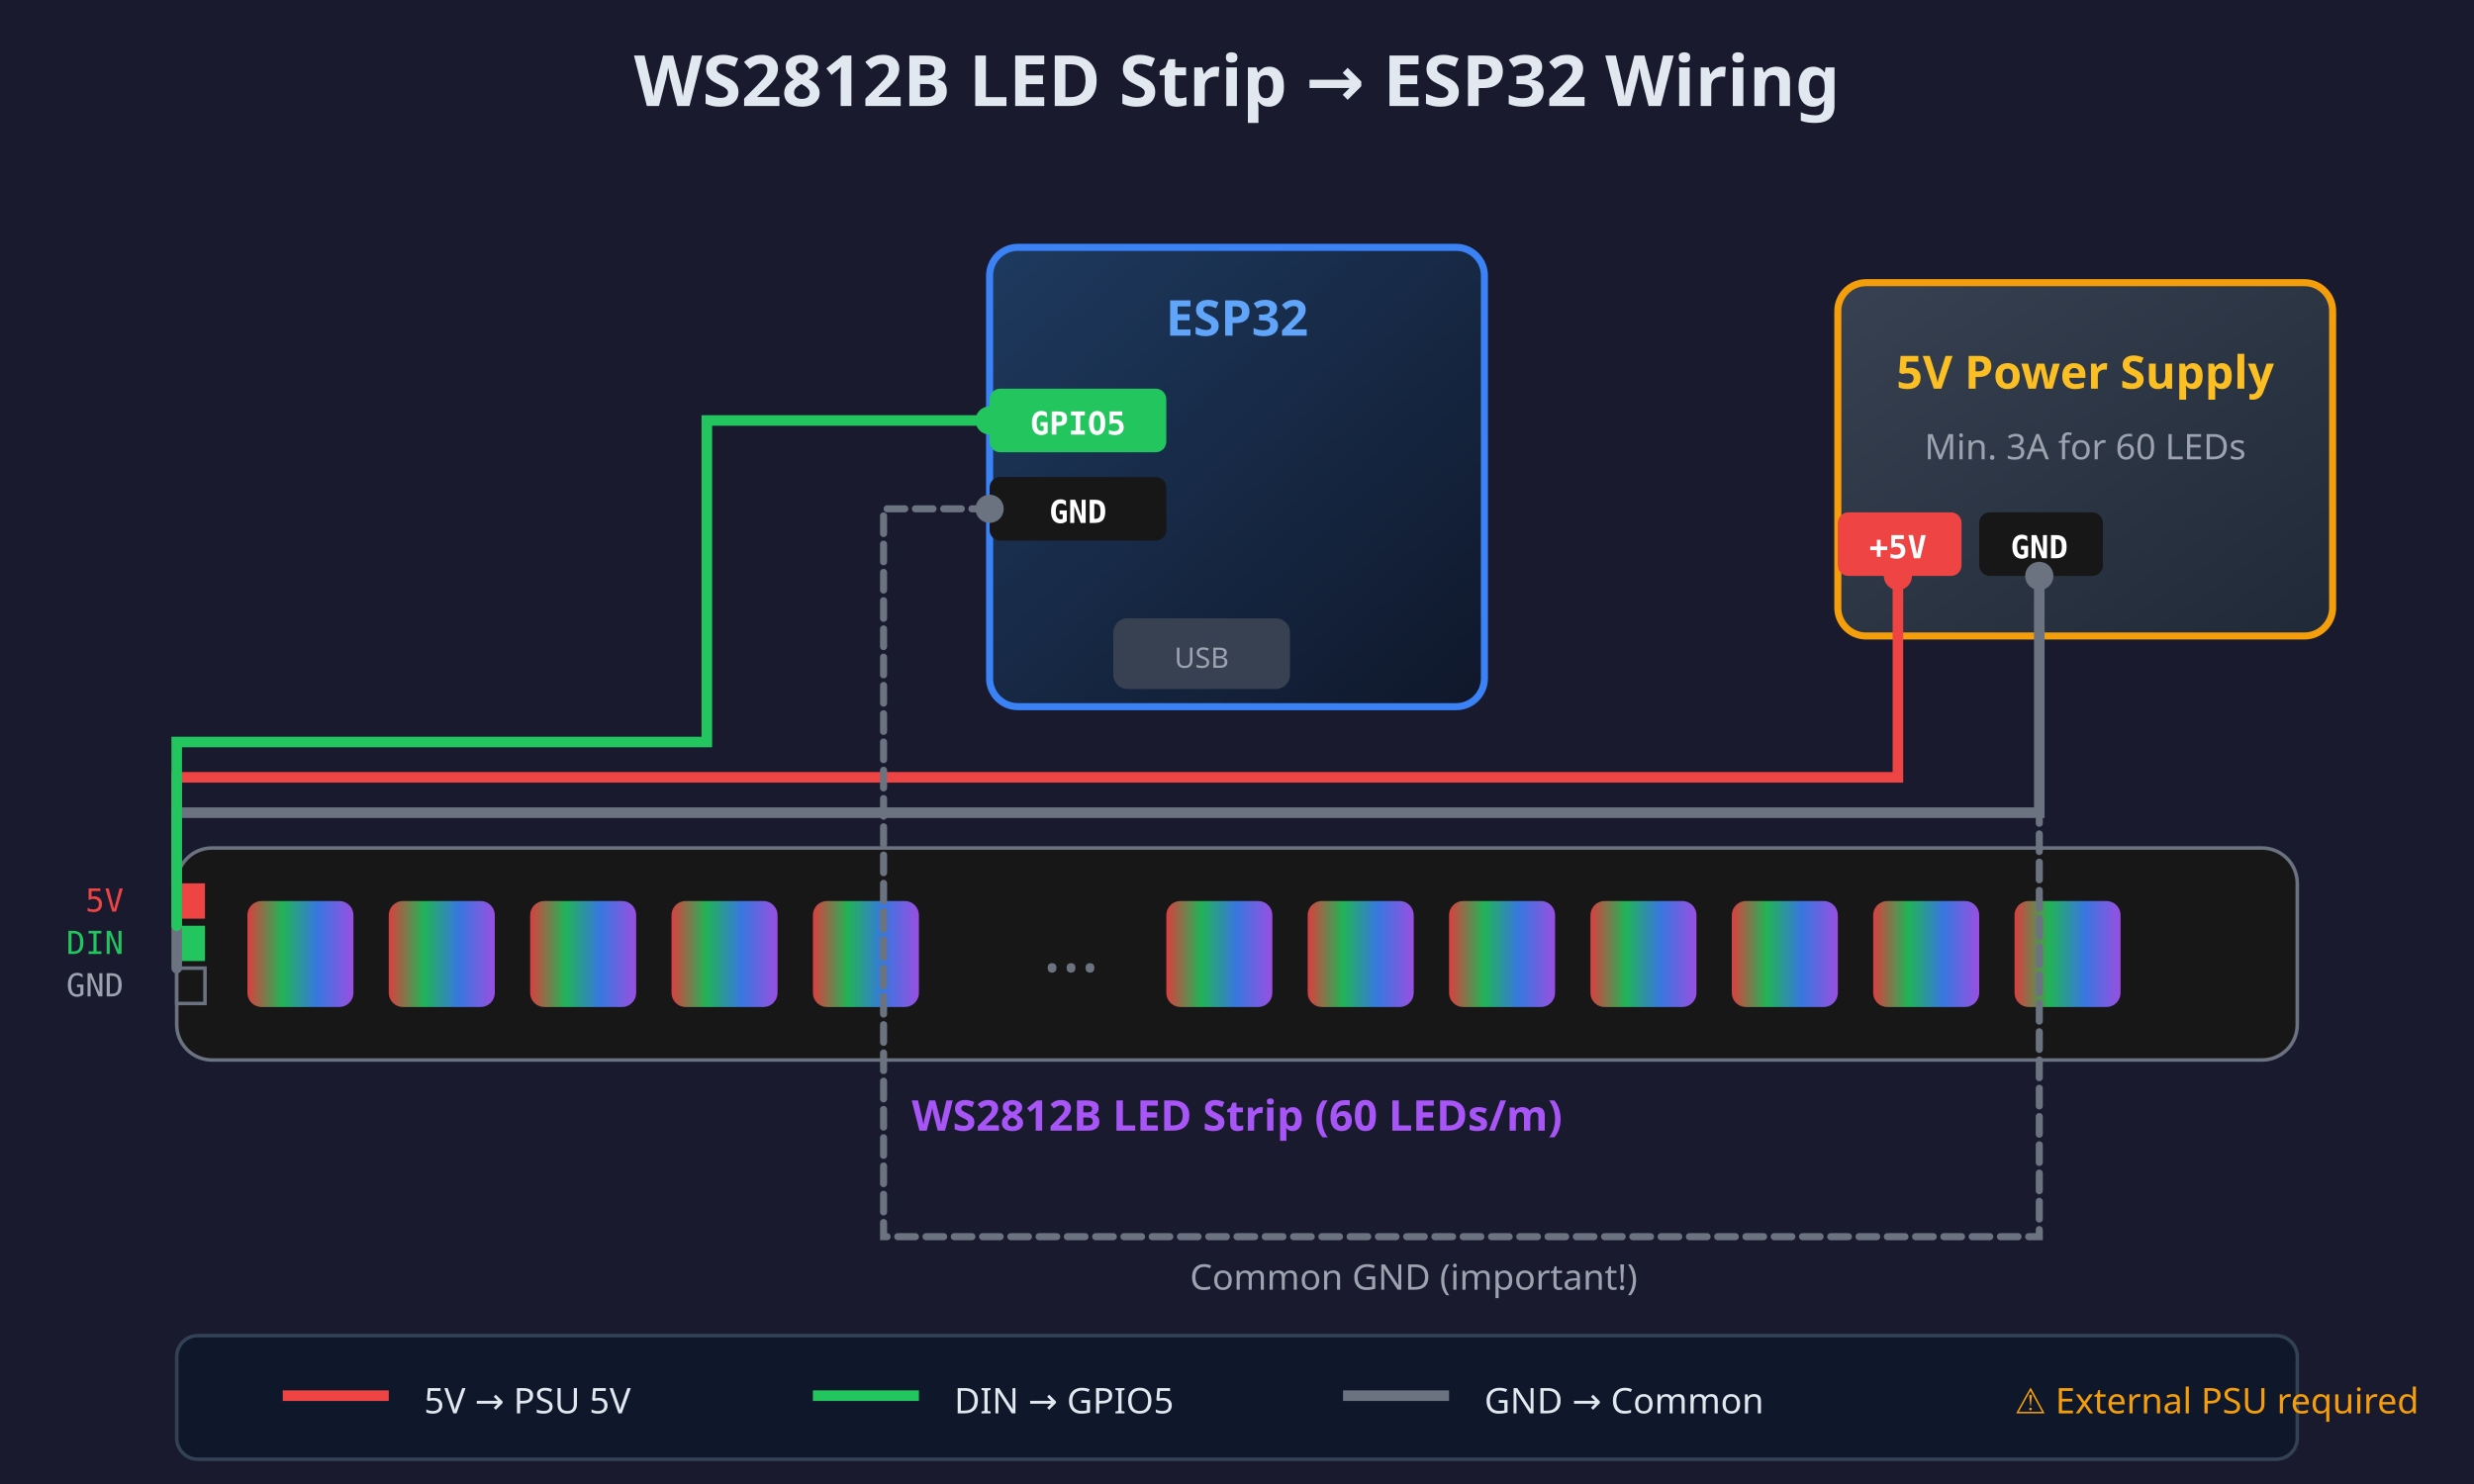
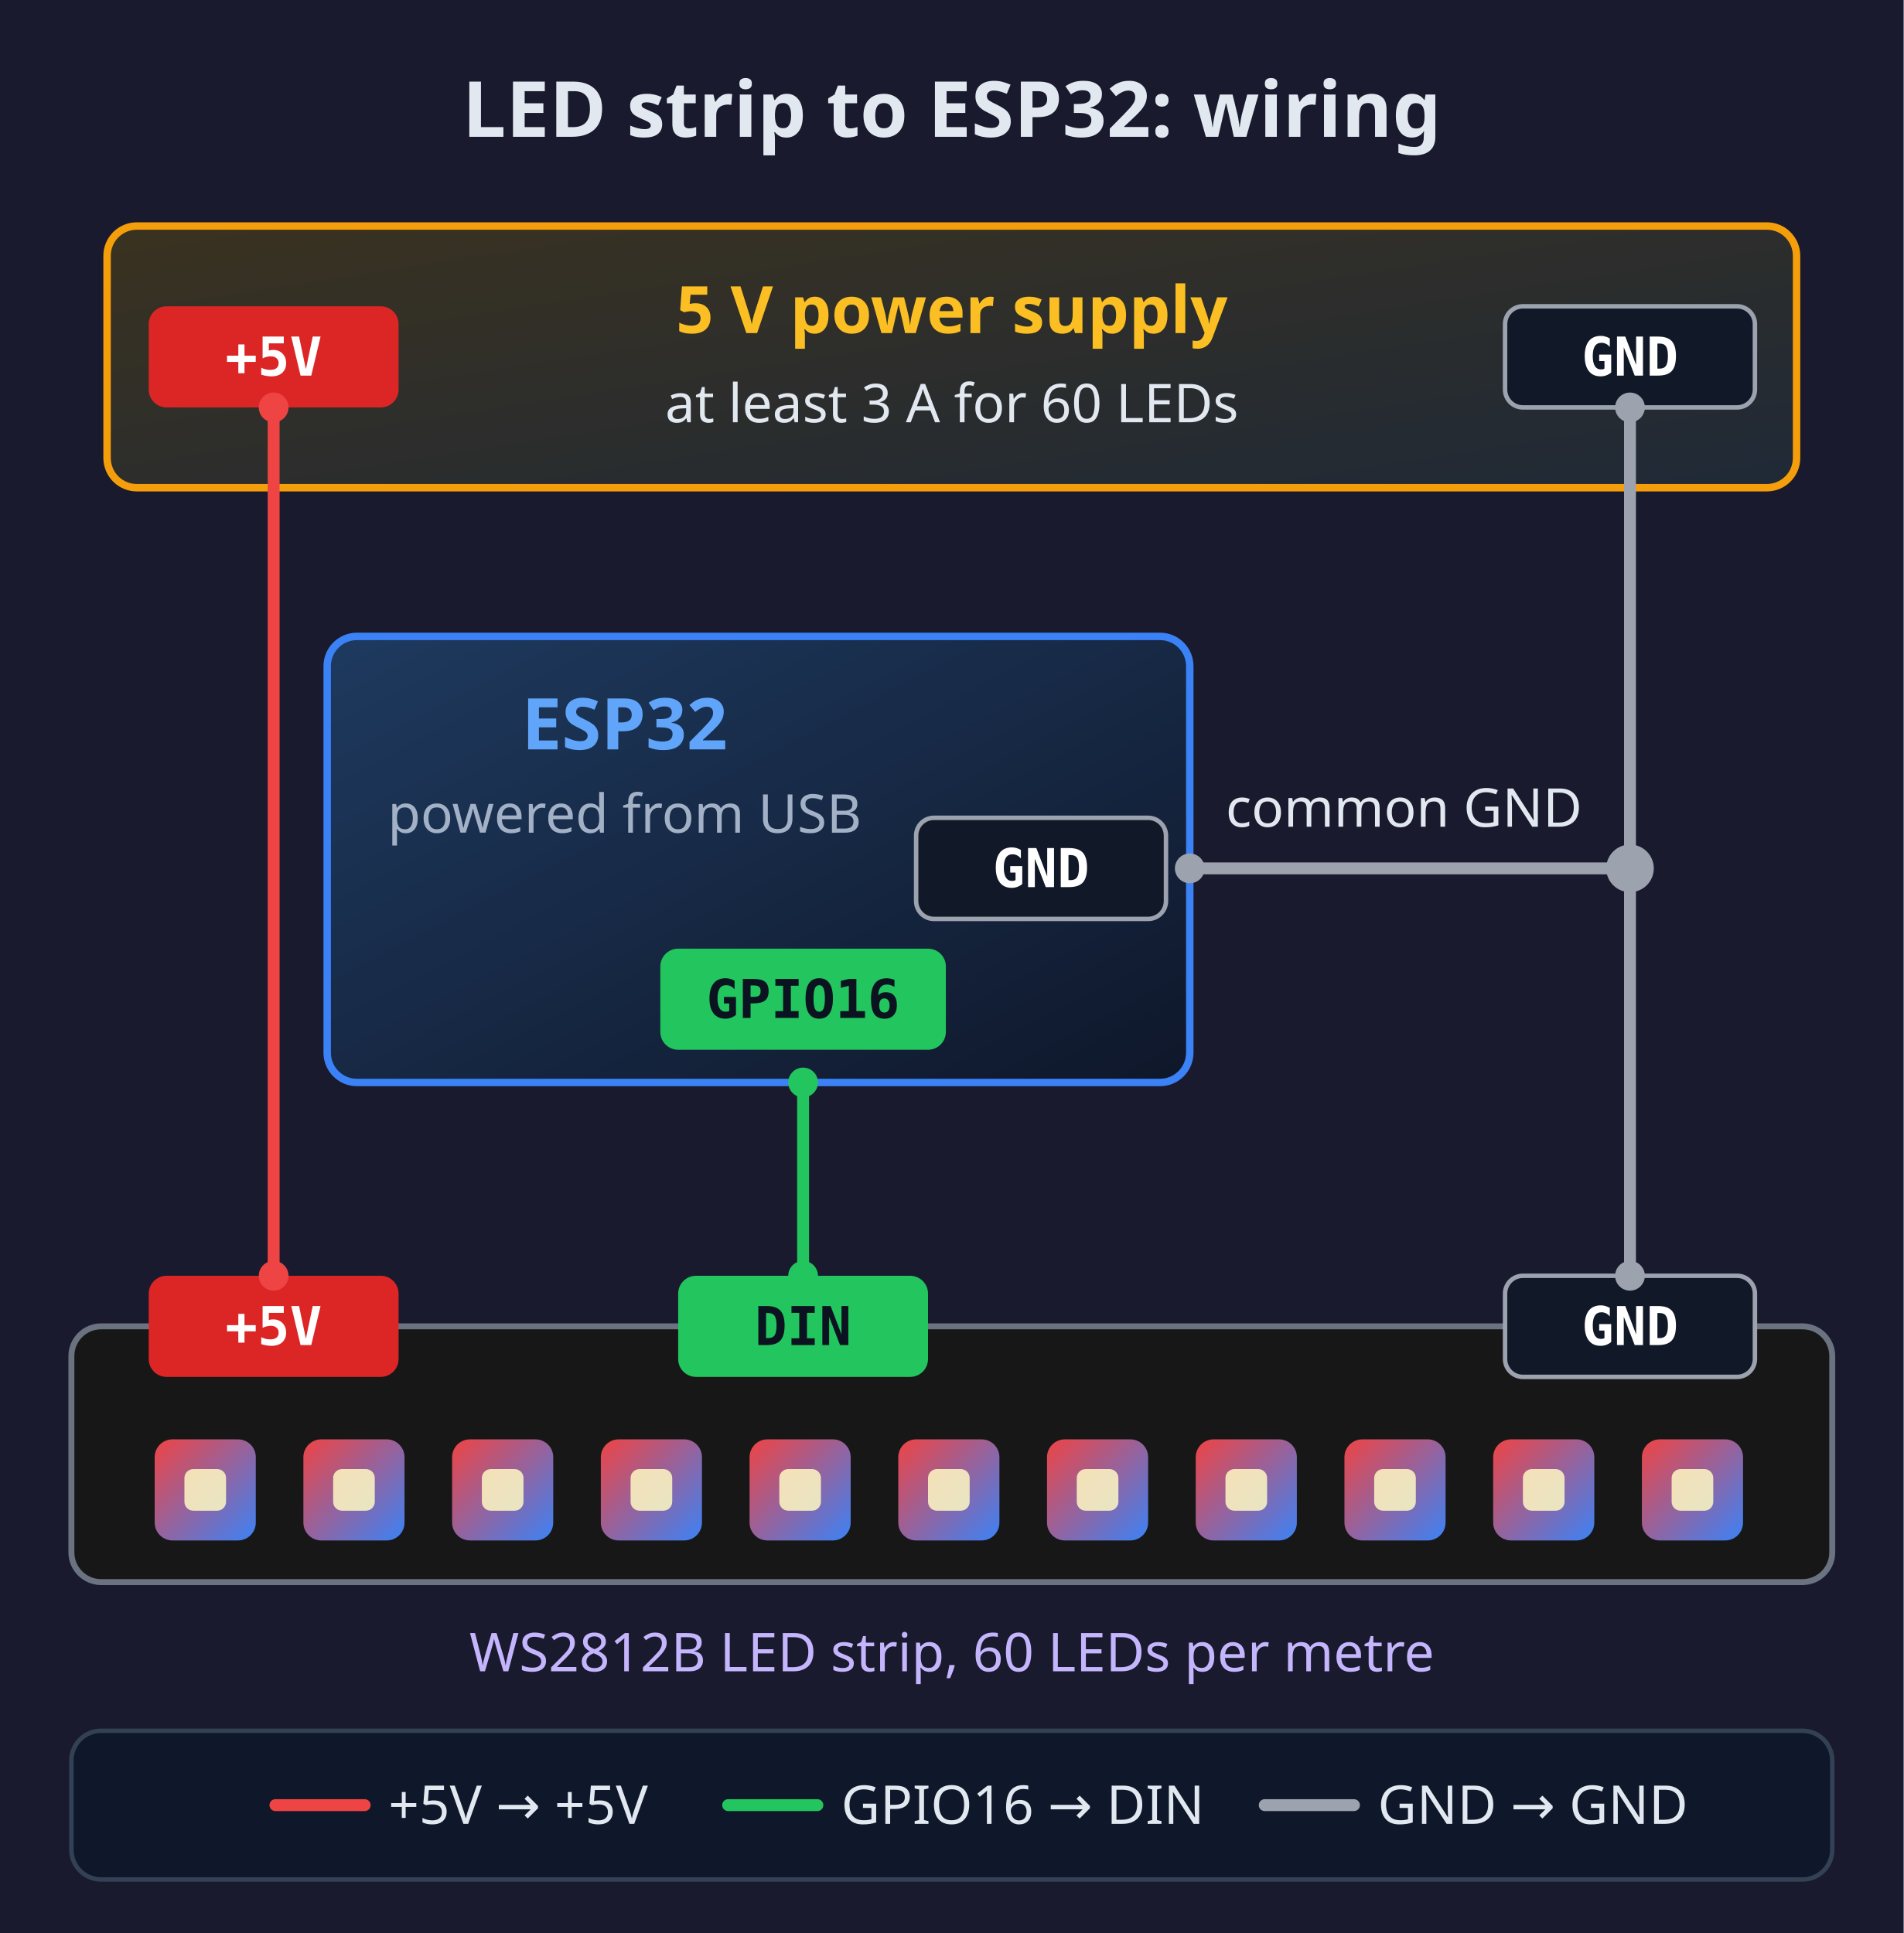
- <svg xmlns="http://www.w3.org/2000/svg" viewBox="0 0 700 420">
+ <svg xmlns="http://www.w3.org/2000/svg" viewBox="0 0 640 650" role="img" lang="en" font-family="system-ui, sans-serif">
  <defs>
-     <linearGradient id="esp32Grad" x1="0%" y1="0%" x2="100%" y2="100%">
-       <stop offset="0%" style="stop-color:#1e3a5f;stop-opacity:1" />
-       <stop offset="100%" style="stop-color:#0f172a;stop-opacity:1" />
+     <linearGradient id="psu" x1="0" y1="0" x2="1" y2="1">
+       <stop offset="0" stop-color="#3a3220" />
+       <stop offset="1" stop-color="#1f2937" />
    </linearGradient>
-     <linearGradient id="ledGrad" x1="0%" y1="0%" x2="100%" y2="0%">
-       <stop offset="0%" style="stop-color:#ef4444;stop-opacity:1" />
-       <stop offset="33%" style="stop-color:#22c55e;stop-opacity:1" />
-       <stop offset="66%" style="stop-color:#3b82f6;stop-opacity:1" />
-       <stop offset="100%" style="stop-color:#a855f7;stop-opacity:1" />
+     <linearGradient id="esp" x1="0" y1="0" x2="1" y2="1">
+       <stop offset="0" stop-color="#1e3a5f" />
+       <stop offset="1" stop-color="#0f172a" />
    </linearGradient>
-     <linearGradient id="psuGrad" x1="0%" y1="0%" x2="100%" y2="100%">
-       <stop offset="0%" style="stop-color:#374151;stop-opacity:1" />
-       <stop offset="100%" style="stop-color:#1f2937;stop-opacity:1" />
+     <linearGradient id="led" x1="0" y1="0" x2="1" y2="1">
+       <stop offset="0" stop-color="#ef4444" />
+       <stop offset="1" stop-color="#3b82f6" />
    </linearGradient>
  </defs>
-   <rect width="700" height="420" fill="#1a1a2e" />
-   <text x="350" y="30" text-anchor="middle" fill="#e2e8f0" font-family="system-ui, sans-serif" font-size="20" font-weight="bold">WS2812B LED Strip → ESP32 Wiring</text>
-   <rect x="280" y="70" width="140" height="130" rx="8" fill="url(#esp32Grad)" stroke="#3b82f6" stroke-width="2" />
-   <text x="350" y="95" text-anchor="middle" fill="#60a5fa" font-family="system-ui, sans-serif" font-size="14" font-weight="bold">ESP32</text>
-   <rect x="280" y="110" width="50" height="18" rx="3" fill="#22c55e" />
-   <text x="305" y="123" text-anchor="middle" fill="white" font-family="monospace" font-size="9" font-weight="bold">GPIO5</text>
-   <rect x="280" y="135" width="50" height="18" rx="3" fill="#171717" />
-   <text x="305" y="148" text-anchor="middle" fill="white" font-family="monospace" font-size="9" font-weight="bold">GND</text>
-   <rect x="315" y="175" width="50" height="20" rx="4" fill="#374151" />
-   <text x="340" y="189" text-anchor="middle" fill="#9ca3af" font-family="system-ui, sans-serif" font-size="8">USB</text>
-   <rect x="520" y="80" width="140" height="100" rx="8" fill="url(#psuGrad)" stroke="#f59e0b" stroke-width="2" />
-   <text x="590" y="110" text-anchor="middle" fill="#fbbf24" font-family="system-ui, sans-serif" font-size="13" font-weight="bold">5V Power Supply</text>
-   <text x="590" y="130" text-anchor="middle" fill="#9ca3af" font-family="system-ui, sans-serif" font-size="10">Min. 3A for 60 LEDs</text>
-   <rect x="520" y="145" width="35" height="18" rx="3" fill="#ef4444" />
-   <text x="537" y="158" text-anchor="middle" fill="white" font-family="monospace" font-size="9" font-weight="bold">+5V</text>
-   <rect x="560" y="145" width="35" height="18" rx="3" fill="#171717" />
-   <text x="577" y="158" text-anchor="middle" fill="white" font-family="monospace" font-size="9" font-weight="bold">GND</text>
-   <rect x="50" y="240" width="600" height="60" rx="10" fill="#171717" stroke="#6b7280" stroke-width="1" />
-   <rect x="70" y="255" width="30" height="30" rx="4" fill="url(#ledGrad)" opacity="0.9" />
-   <rect x="110" y="255" width="30" height="30" rx="4" fill="url(#ledGrad)" opacity="0.9" />
-   <rect x="150" y="255" width="30" height="30" rx="4" fill="url(#ledGrad)" opacity="0.9" />
-   <rect x="190" y="255" width="30" height="30" rx="4" fill="url(#ledGrad)" opacity="0.9" />
-   <rect x="230" y="255" width="30" height="30" rx="4" fill="url(#ledGrad)" opacity="0.9" />
-   <text x="295" y="275" fill="#6b7280" font-family="system-ui, sans-serif" font-size="20">...</text>
-   <rect x="330" y="255" width="30" height="30" rx="4" fill="url(#ledGrad)" opacity="0.9" />
-   <rect x="370" y="255" width="30" height="30" rx="4" fill="url(#ledGrad)" opacity="0.9" />
-   <rect x="410" y="255" width="30" height="30" rx="4" fill="url(#ledGrad)" opacity="0.9" />
-   <rect x="450" y="255" width="30" height="30" rx="4" fill="url(#ledGrad)" opacity="0.9" />
-   <rect x="490" y="255" width="30" height="30" rx="4" fill="url(#ledGrad)" opacity="0.9" />
-   <rect x="530" y="255" width="30" height="30" rx="4" fill="url(#ledGrad)" opacity="0.9" />
-   <rect x="570" y="255" width="30" height="30" rx="4" fill="url(#ledGrad)" opacity="0.9" />
-   <text x="350" y="320" text-anchor="middle" fill="#a855f7" font-family="system-ui, sans-serif" font-size="12" font-weight="bold">WS2812B LED Strip (60 LEDs/m)</text>
-   <rect x="50" y="250" width="8" height="10" fill="#ef4444" />
-   <rect x="50" y="262" width="8" height="10" fill="#22c55e" />
-   <rect x="50" y="274" width="8" height="10" fill="#171717" stroke="#6b7280" stroke-width="1" />
-   <text x="35" y="258" text-anchor="end" fill="#ef4444" font-family="monospace" font-size="9">5V</text>
-   <text x="35" y="270" text-anchor="end" fill="#22c55e" font-family="monospace" font-size="9">DIN</text>
-   <text x="35" y="282" text-anchor="end" fill="#9ca3af" font-family="monospace" font-size="9">GND</text>
-   <path d="M 537 163 L 537 220 L 50 220 L 50 250" stroke="#ef4444" stroke-width="3" fill="none" stroke-linecap="round" />
-   <circle cx="537" cy="163" r="4" fill="#ef4444" />
-   <path d="M 577 163 L 577 230 L 70 230 L 50 230 L 50 274" stroke="#6b7280" stroke-width="3" fill="none" stroke-linecap="round" />
-   <circle cx="577" cy="163" r="4" fill="#6b7280" />
-   <path d="M 280 119 L 200 119 L 200 210 L 50 210 L 50 262" stroke="#22c55e" stroke-width="3" fill="none" stroke-linecap="round" />
-   <circle cx="280" cy="119" r="4" fill="#22c55e" />
-   <path d="M 280 144 L 250 144 L 250 350 L 577 350 L 577 200" stroke="#6b7280" stroke-width="2" stroke-dasharray="5,3" fill="none" stroke-linecap="round" />
-   <circle cx="280" cy="144" r="4" fill="#6b7280" />
-   <text x="400" y="365" text-anchor="middle" fill="#9ca3af" font-family="system-ui, sans-serif" font-size="10">Common GND (important!)</text>
-   <rect x="50" y="378" width="600" height="35" rx="6" fill="#0f172a" stroke="#334155" stroke-width="1" />
-   <line x1="80" y1="395" x2="110" y2="395" stroke="#ef4444" stroke-width="3" />
-   <text x="120" y="400" fill="#e2e8f0" font-family="system-ui, sans-serif" font-size="10">5V → PSU 5V</text>
-   <line x1="230" y1="395" x2="260" y2="395" stroke="#22c55e" stroke-width="3" />
-   <text x="270" y="400" fill="#e2e8f0" font-family="system-ui, sans-serif" font-size="10">DIN → GPIO5</text>
-   <line x1="380" y1="395" x2="410" y2="395" stroke="#6b7280" stroke-width="3" />
-   <text x="420" y="400" fill="#e2e8f0" font-family="system-ui, sans-serif" font-size="10">GND → Common</text>
-   <text x="570" y="400" fill="#f59e0b" font-family="system-ui, sans-serif" font-size="10">⚠️ External PSU required</text>
+   <rect x="0" y="0" width="640" height="650" fill="#1a1a2e" />
+   <text x="320" y="46" font-size="26" fill="#e2e8f0" text-anchor="middle" font-weight="700">LED strip to ESP32: wiring</text>
+   <rect x="36" y="76" width="568" height="88" rx="10" fill="url(#psu)" stroke="#f59e0b" stroke-width="2.5" />
+   <text x="320" y="112" font-size="22" fill="#fbbf24" text-anchor="middle" font-weight="700">5 V power supply</text>
+   <text x="320" y="142" font-size="18" fill="#e2e8f0" text-anchor="middle">at least 3 A for 60 LEDs</text>
+   <rect x="50" y="103" width="84" height="34" rx="6" fill="#dc2626" />
+   <text x="92" y="126.3" font-size="18" fill="#ffffff" text-anchor="middle" font-weight="700" font-family="ui-monospace, Menlo, Consolas, monospace">+5V</text>
+   <rect x="506" y="103" width="84" height="34" rx="6" fill="#111827" stroke="#9ca3af" stroke-width="1.5" />
+   <text x="548" y="126.3" font-size="18" fill="#ffffff" text-anchor="middle" font-weight="700" font-family="ui-monospace, Menlo, Consolas, monospace">GND</text>
+   <rect x="110" y="214" width="290" height="150" rx="10" fill="url(#esp)" stroke="#3b82f6" stroke-width="2.5" />
+   <text x="210" y="252" font-size="24" fill="#60a5fa" text-anchor="middle" font-weight="700">ESP32</text>
+   <text x="210" y="280" font-size="18" fill="#a3b1c6" text-anchor="middle">powered from USB</text>
+   <rect x="222" y="319" width="96" height="34" rx="6" fill="#22c55e" />
+   <text x="270" y="342.3" font-size="18" fill="#0b1220" text-anchor="middle" font-weight="700" font-family="ui-monospace, Menlo, Consolas, monospace">GPIO16</text>
+   <rect x="308" y="275" width="84" height="34" rx="6" fill="#111827" stroke="#9ca3af" stroke-width="1.5" />
+   <text x="350" y="298.3" font-size="18" fill="#ffffff" text-anchor="middle" font-weight="700" font-family="ui-monospace, Menlo, Consolas, monospace">GND</text>
+   <rect x="24" y="446" width="592" height="86" rx="10" fill="#171717" stroke="#6b7280" stroke-width="2" />
+   <rect x="52" y="484" width="34" height="34" rx="6" fill="url(#led)" />
+   <rect x="62" y="494" width="14" height="14" rx="3" fill="#fef9c3" opacity="0.85" />
+   <rect x="102" y="484" width="34" height="34" rx="6" fill="url(#led)" />
+   <rect x="112" y="494" width="14" height="14" rx="3" fill="#fef9c3" opacity="0.85" />
+   <rect x="152" y="484" width="34" height="34" rx="6" fill="url(#led)" />
+   <rect x="162" y="494" width="14" height="14" rx="3" fill="#fef9c3" opacity="0.85" />
+   <rect x="202" y="484" width="34" height="34" rx="6" fill="url(#led)" />
+   <rect x="212" y="494" width="14" height="14" rx="3" fill="#fef9c3" opacity="0.85" />
+   <rect x="252" y="484" width="34" height="34" rx="6" fill="url(#led)" />
+   <rect x="262" y="494" width="14" height="14" rx="3" fill="#fef9c3" opacity="0.85" />
+   <rect x="302" y="484" width="34" height="34" rx="6" fill="url(#led)" />
+   <rect x="312" y="494" width="14" height="14" rx="3" fill="#fef9c3" opacity="0.85" />
+   <rect x="352" y="484" width="34" height="34" rx="6" fill="url(#led)" />
+   <rect x="362" y="494" width="14" height="14" rx="3" fill="#fef9c3" opacity="0.85" />
+   <rect x="402" y="484" width="34" height="34" rx="6" fill="url(#led)" />
+   <rect x="412" y="494" width="14" height="14" rx="3" fill="#fef9c3" opacity="0.85" />
+   <rect x="452" y="484" width="34" height="34" rx="6" fill="url(#led)" />
+   <rect x="462" y="494" width="14" height="14" rx="3" fill="#fef9c3" opacity="0.85" />
+   <rect x="502" y="484" width="34" height="34" rx="6" fill="url(#led)" />
+   <rect x="512" y="494" width="14" height="14" rx="3" fill="#fef9c3" opacity="0.85" />
+   <rect x="552" y="484" width="34" height="34" rx="6" fill="url(#led)" />
+   <rect x="562" y="494" width="14" height="14" rx="3" fill="#fef9c3" opacity="0.85" />
+   <rect x="50" y="429" width="84" height="34" rx="6" fill="#dc2626" />
+   <text x="92" y="452.3" font-size="18" fill="#ffffff" text-anchor="middle" font-weight="700" font-family="ui-monospace, Menlo, Consolas, monospace">+5V</text>
+   <rect x="228" y="429" width="84" height="34" rx="6" fill="#22c55e" />
+   <text x="270" y="452.3" font-size="18" fill="#0b1220" text-anchor="middle" font-weight="700" font-family="ui-monospace, Menlo, Consolas, monospace">DIN</text>
+   <rect x="506" y="429" width="84" height="34" rx="6" fill="#111827" stroke="#9ca3af" stroke-width="1.5" />
+   <text x="548" y="452.3" font-size="18" fill="#ffffff" text-anchor="middle" font-weight="700" font-family="ui-monospace, Menlo, Consolas, monospace">GND</text>
+   <text x="320" y="562" font-size="18" fill="#c4b5fd" text-anchor="middle">WS2812B LED strip, 60 LEDs per metre</text>
+   <path d="M92 137L92 429" fill="none" stroke="#ef4444" stroke-width="4" stroke-linecap="round" stroke-linejoin="round" />
+   <circle cx="92" cy="137" r="5" fill="#ef4444" />
+   <circle cx="92" cy="429" r="5" fill="#ef4444" />
+   <path d="M548 137L548 429" fill="none" stroke="#9ca3af" stroke-width="4" stroke-linecap="round" stroke-linejoin="round" />
+   <circle cx="548" cy="137" r="5" fill="#9ca3af" />
+   <circle cx="548" cy="429" r="5" fill="#9ca3af" />
+   <path d="M270 364L270 429" fill="none" stroke="#22c55e" stroke-width="4" stroke-linecap="round" stroke-linejoin="round" />
+   <circle cx="270" cy="364" r="5" fill="#22c55e" />
+   <circle cx="270" cy="429" r="5" fill="#22c55e" />
+   <path d="M400 292L548 292" fill="none" stroke="#9ca3af" stroke-width="4" stroke-linecap="round" stroke-linejoin="round" />
+   <circle cx="400" cy="292" r="5" fill="#9ca3af" />
+   <circle cx="548" cy="292" r="5" fill="#9ca3af" />
+   <circle cx="548" cy="292" r="8" fill="#9ca3af" />
+   <text x="472" y="278" font-size="18" fill="#e2e8f0" text-anchor="middle">common GND</text>
+   <rect x="24" y="582" width="592" height="50" rx="10" fill="#0f172a" stroke="#334155" stroke-width="1.5" />
+   <path d="M92.6 607L122.6 607" fill="none" stroke="#ef4444" stroke-width="4" stroke-linecap="round" stroke-linejoin="round" />
+   <text x="130.6" y="613.3" font-size="18" fill="#e2e8f0">+5V → +5V</text>
+   <path d="M244.8 607L274.8 607" fill="none" stroke="#22c55e" stroke-width="4" stroke-linecap="round" stroke-linejoin="round" />
+   <text x="282.8" y="613.3" font-size="18" fill="#e2e8f0">GPIO16 → DIN</text>
+   <path d="M425.2 607L455.2 607" fill="none" stroke="#9ca3af" stroke-width="4" stroke-linecap="round" stroke-linejoin="round" />
+   <text x="463.2" y="613.3" font-size="18" fill="#e2e8f0">GND → GND</text>
</svg>
